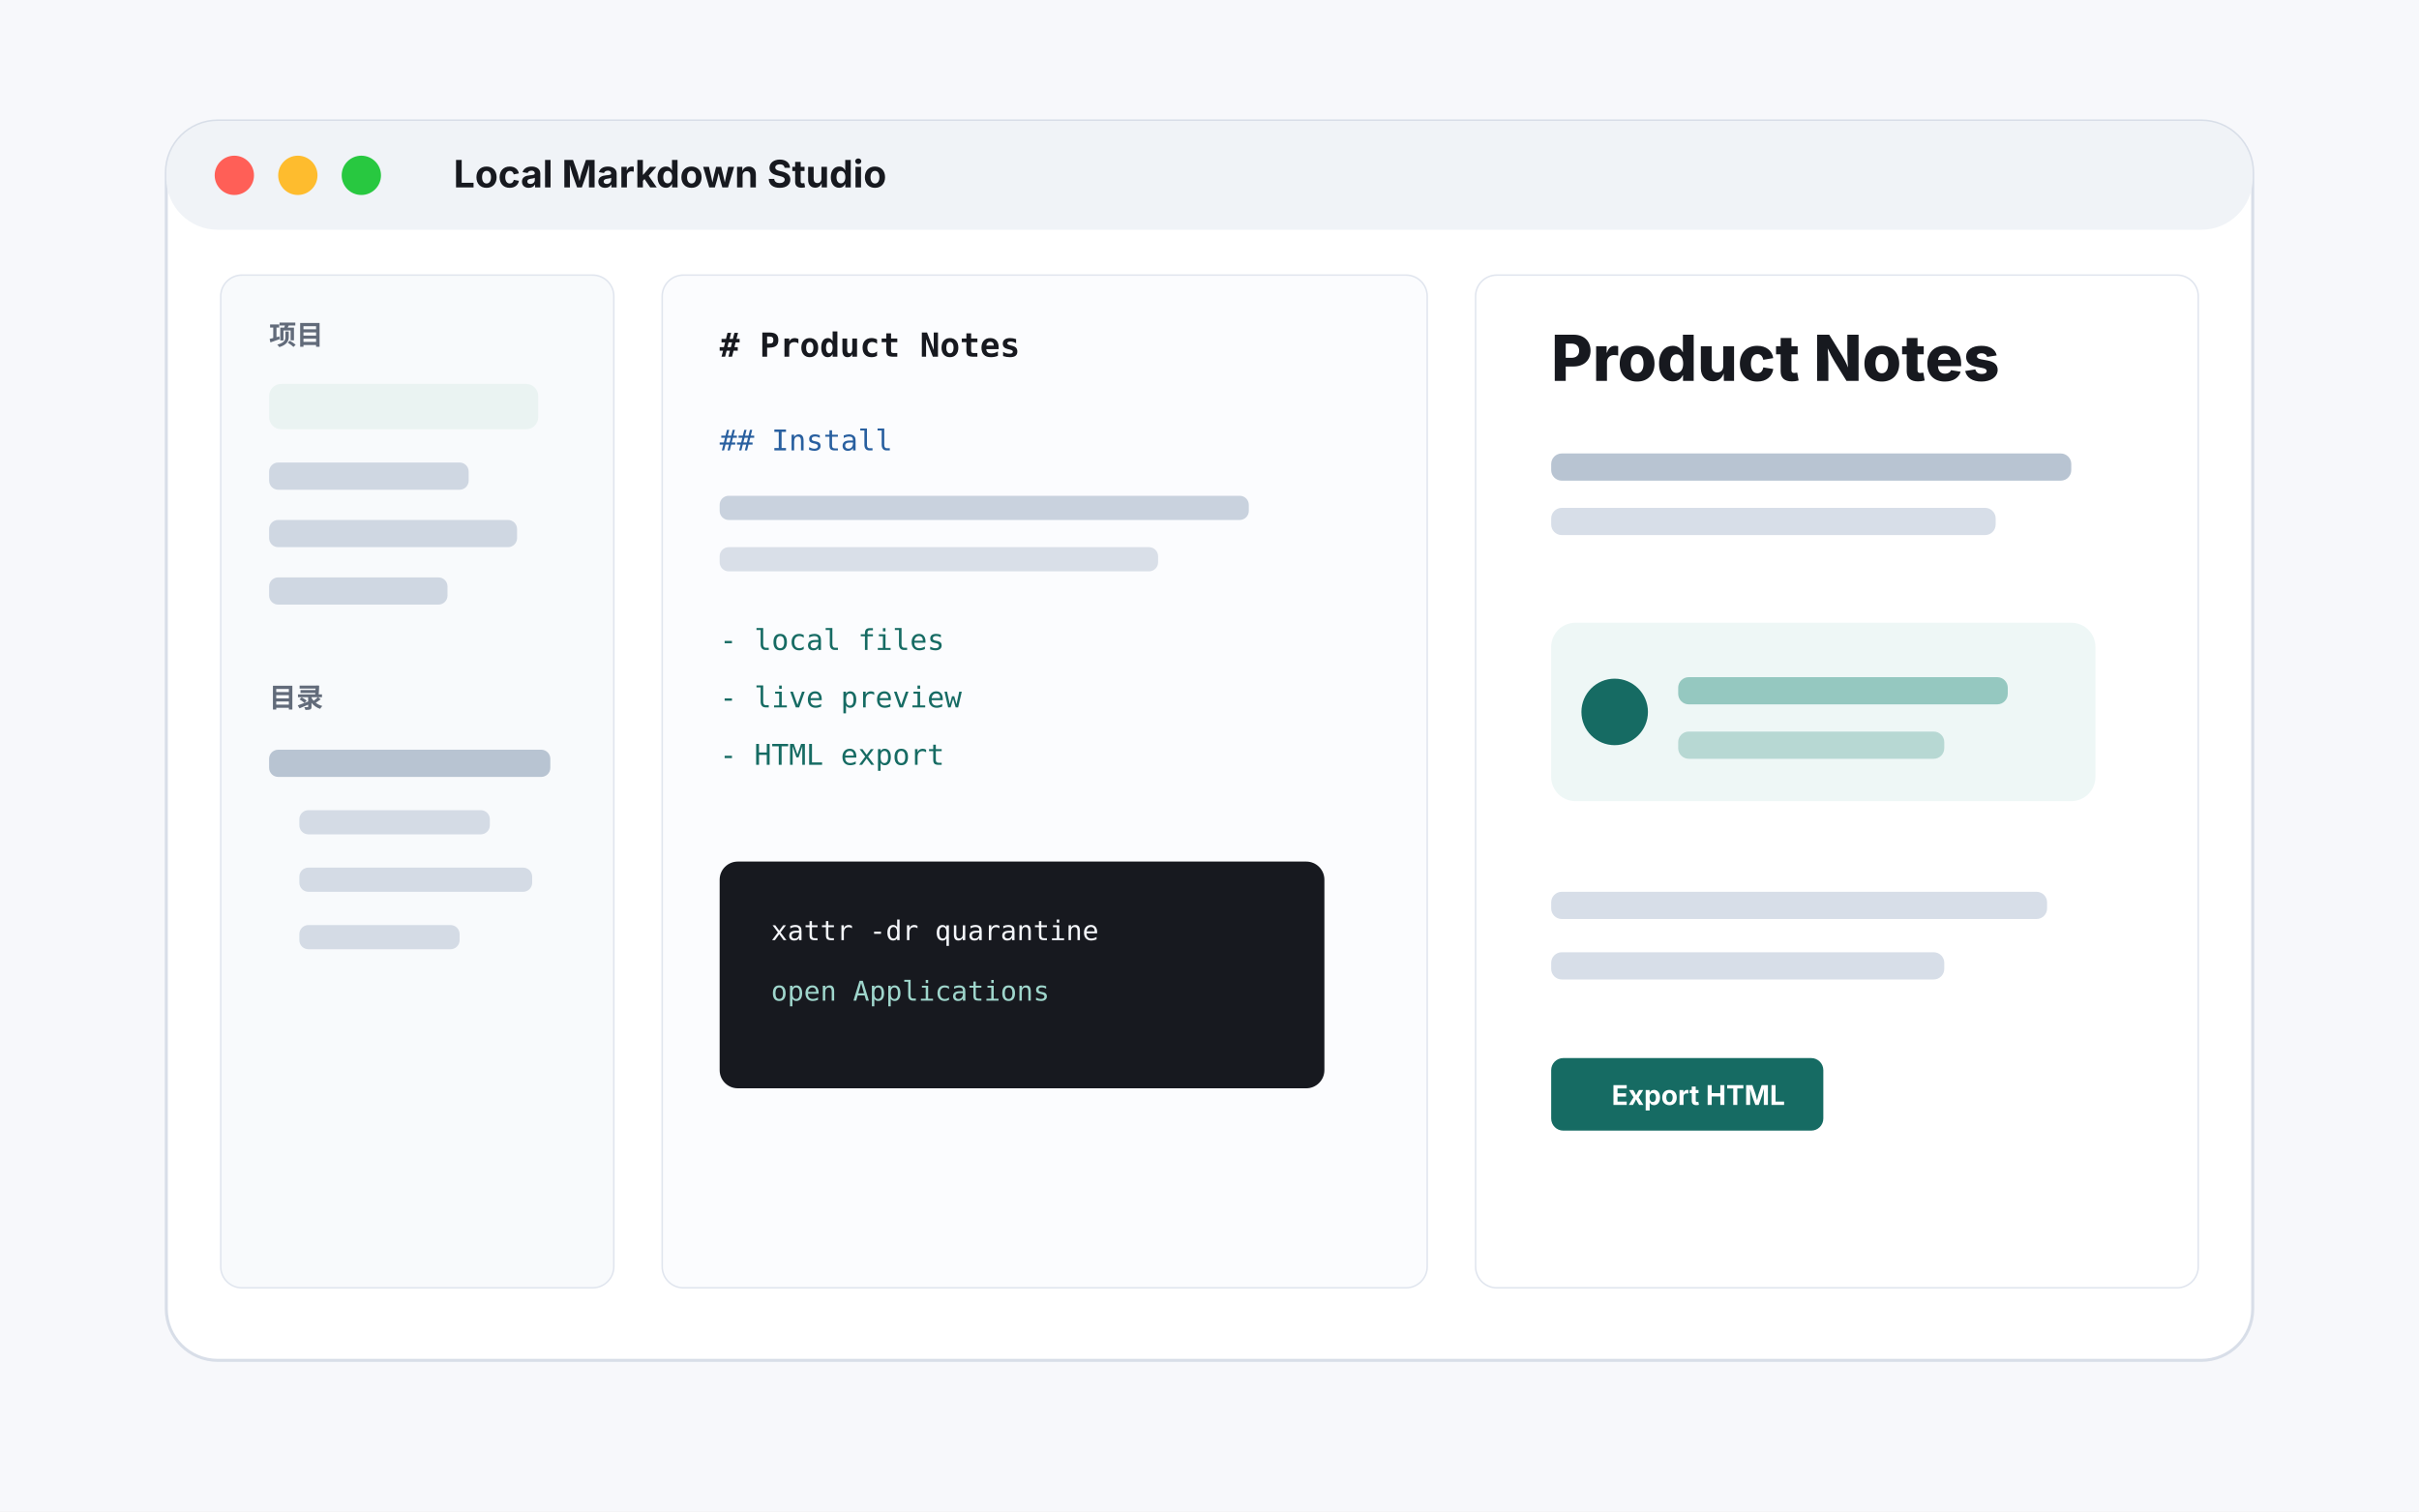
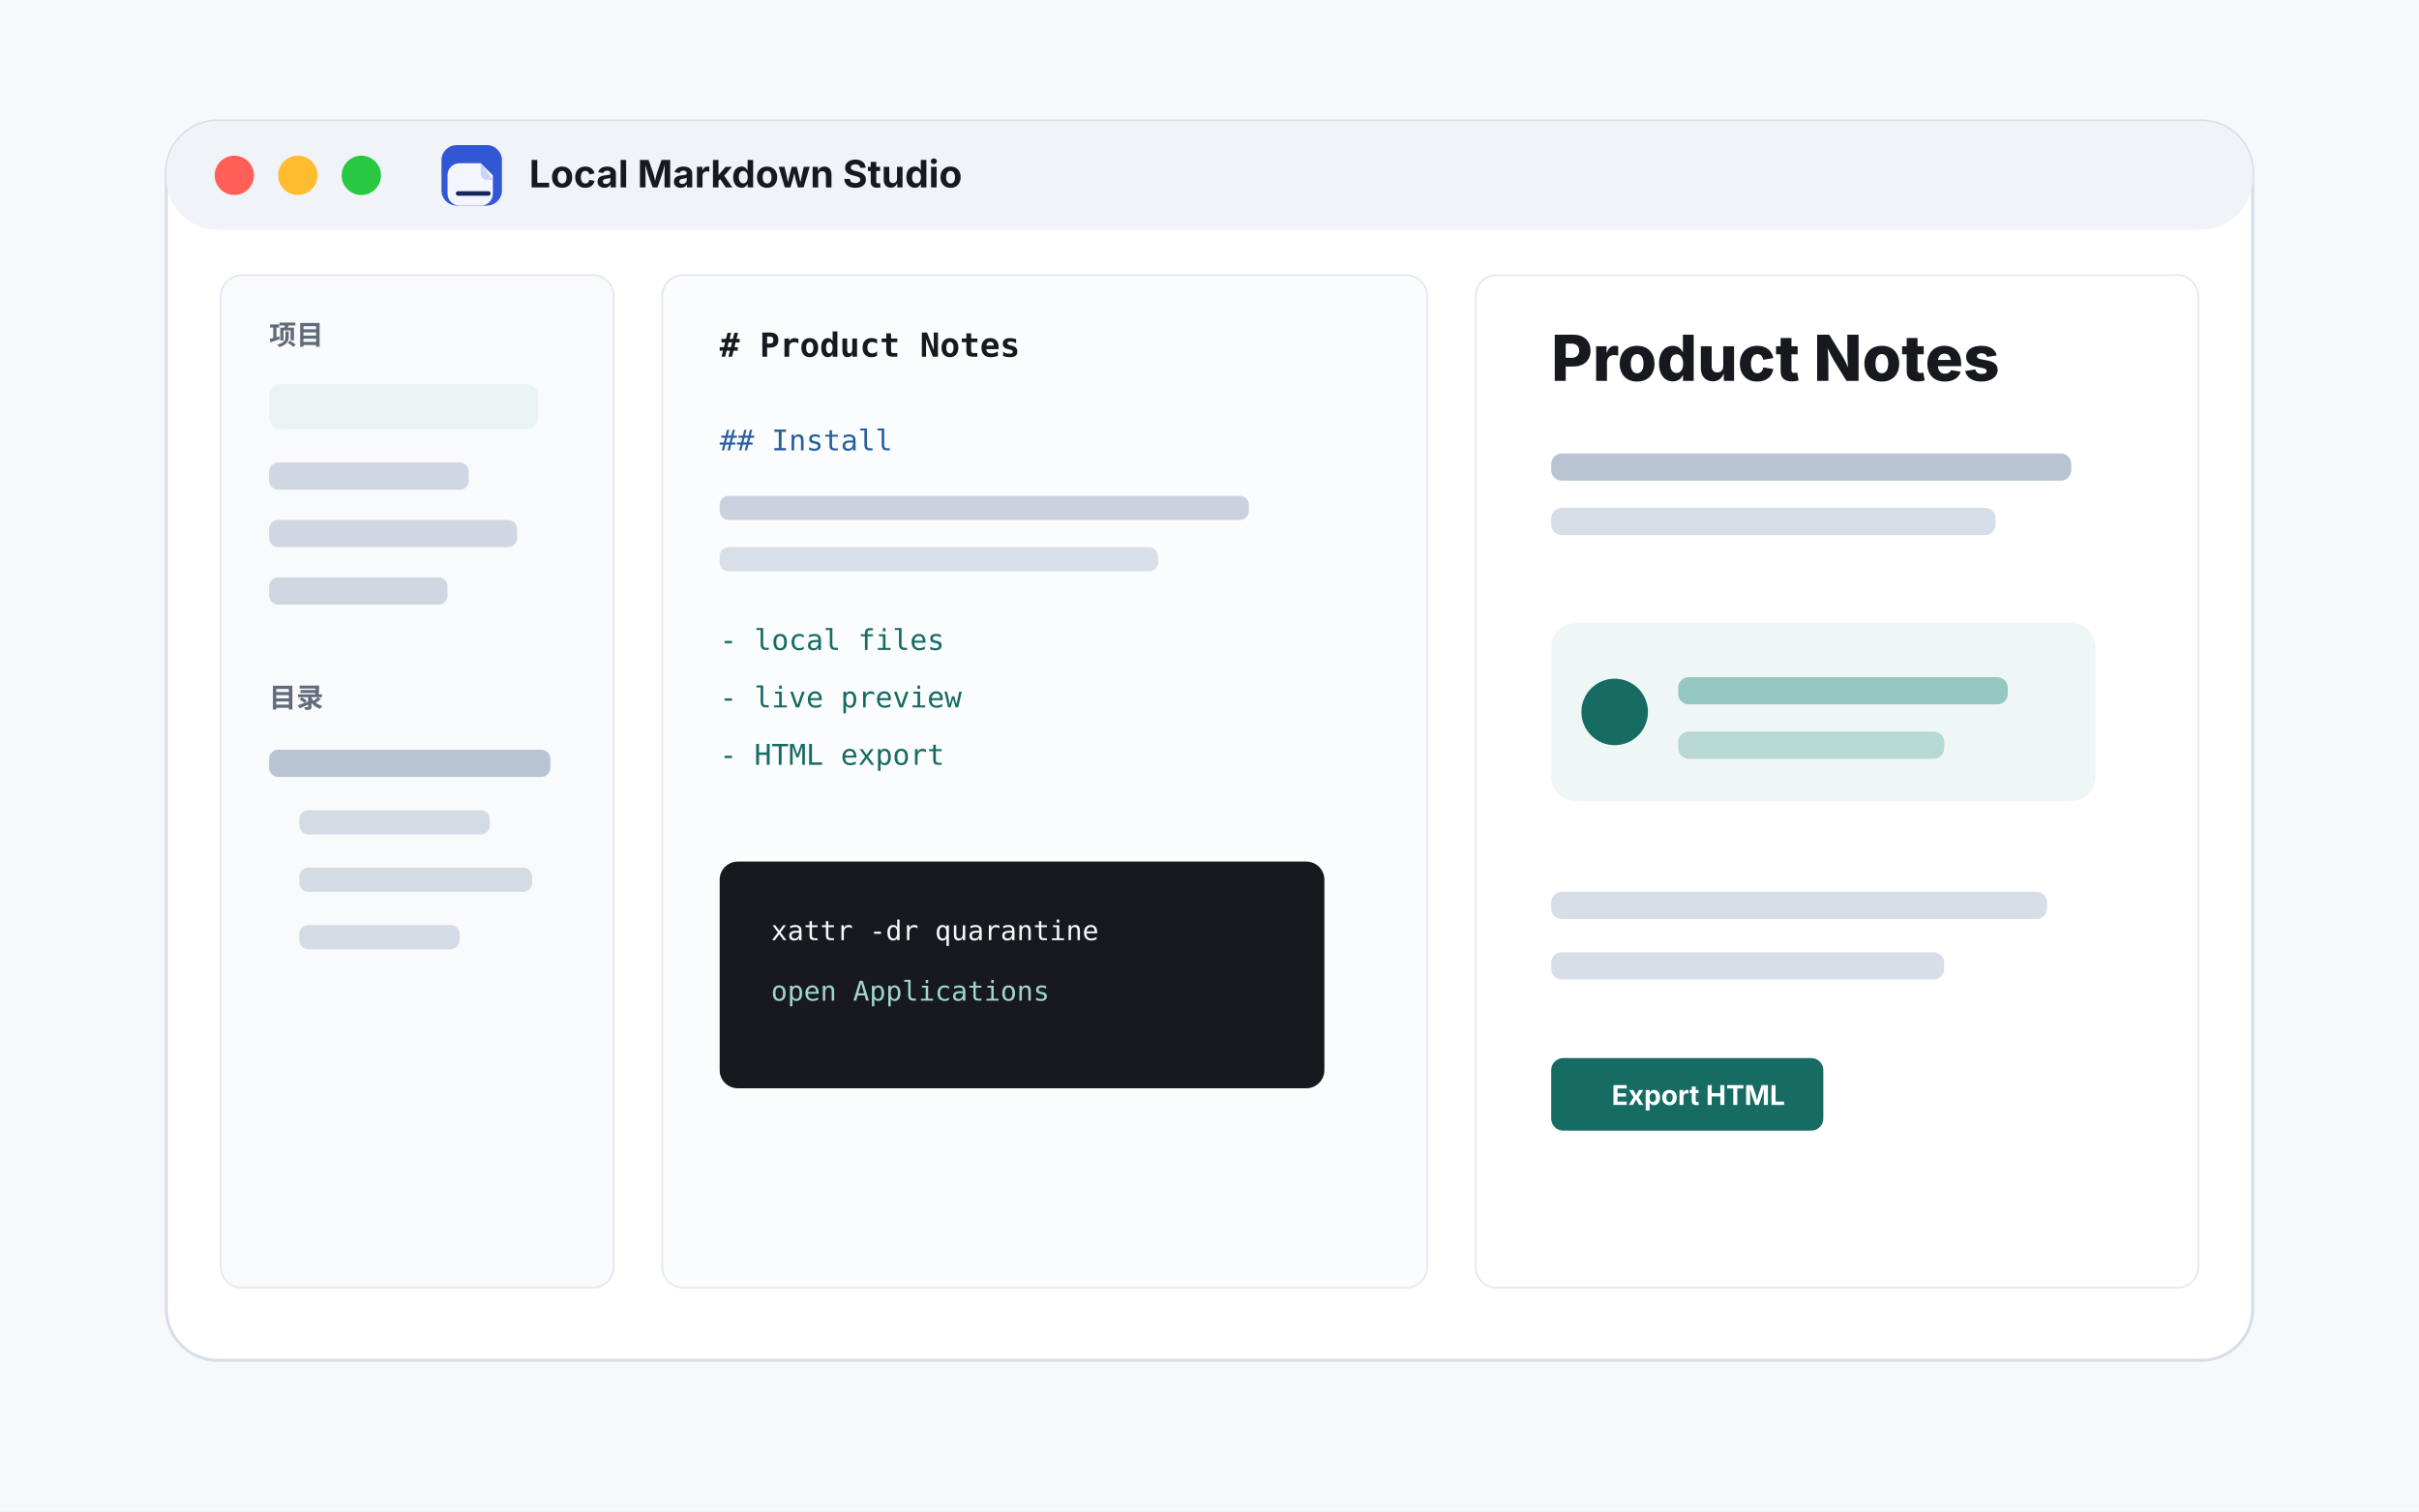
<svg xmlns="http://www.w3.org/2000/svg" width="1600" height="1000" viewBox="0 0 1600 1000">
  <rect width="1600" height="1000" fill="#f7f8fb" />
  <rect x="110" y="80" width="1380" height="820" rx="34" fill="#ffffff" stroke="#d8dee8" stroke-width="2" />
  <rect x="110" y="80" width="1380" height="72" rx="34" fill="#f0f3f7" />
  <circle cx="155" cy="116" r="13" fill="#ff5f57" />
  <circle cx="197" cy="116" r="13" fill="#febc2e" />
  <circle cx="239" cy="116" r="13" fill="#28c840" />
-   <text x="300" y="124" fill="#17191f" font-family="Inter, -apple-system, BlinkMacSystemFont, Segoe UI, sans-serif" font-size="25" font-weight="700">Local Markdown Studio</text>
+   <rect x="292" y="96" width="40" height="40" rx="10" fill="#3157d5" />
+   <path d="M304 108h14l8 8v12c0 5-4 8-8 8h-14c-5 0-8-4-8-8v-12c0-5 4-8 8-8Z" fill="#f3f6ff" />
+   <path d="M318 108v7c0 2 2 4 4 4h4" fill="#c9d3ff" />
+   <path d="M303 128h20" stroke="#17245f" stroke-width="3" stroke-linecap="round" />
+   <text x="350" y="124" fill="#17191f" font-family="Inter, -apple-system, BlinkMacSystemFont, Segoe UI, sans-serif" font-size="25" font-weight="700">Local Markdown Studio</text>
  <rect x="146" y="182" width="260" height="670" rx="14" fill="#f8fafc" stroke="#e0e5ee" />
  <text x="178" y="228" fill="#626b7a" font-family="Inter, -apple-system, BlinkMacSystemFont, Segoe UI, sans-serif" font-size="18" font-weight="700">项目</text>
  <rect x="178" y="254" width="178" height="30" rx="8" fill="#eaf3f2" />
  <rect x="178" y="306" width="132" height="18" rx="6" fill="#cfd7e2" />
  <rect x="178" y="344" width="164" height="18" rx="6" fill="#cfd7e2" />
  <rect x="178" y="382" width="118" height="18" rx="6" fill="#cfd7e2" />
  <text x="178" y="468" fill="#626b7a" font-family="Inter, -apple-system, BlinkMacSystemFont, Segoe UI, sans-serif" font-size="18" font-weight="700">目录</text>
  <rect x="178" y="496" width="186" height="18" rx="6" fill="#b8c4d2" />
  <rect x="198" y="536" width="126" height="16" rx="6" fill="#d4dbe5" />
  <rect x="198" y="574" width="154" height="16" rx="6" fill="#d4dbe5" />
  <rect x="198" y="612" width="106" height="16" rx="6" fill="#d4dbe5" />
  <rect x="438" y="182" width="506" height="670" rx="14" fill="#fbfcfe" stroke="#e0e5ee" />
  <text x="476" y="236" fill="#17191f" font-family="ui-monospace, SFMono-Regular, Menlo, Monaco, Consolas, monospace" font-size="22" font-weight="700"># Product Notes</text>
  <text x="476" y="298" fill="#285f9f" font-family="ui-monospace, SFMono-Regular, Menlo, Monaco, Consolas, monospace" font-size="19">## Install</text>
  <rect x="476" y="328" width="350" height="16" rx="6" fill="#c9d2de" />
  <rect x="476" y="362" width="290" height="16" rx="6" fill="#d9dfe8" />
  <text x="476" y="430" fill="#166b63" font-family="ui-monospace, SFMono-Regular, Menlo, Monaco, Consolas, monospace" font-size="19">- local files</text>
  <text x="476" y="468" fill="#166b63" font-family="ui-monospace, SFMono-Regular, Menlo, Monaco, Consolas, monospace" font-size="19">- live preview</text>
  <text x="476" y="506" fill="#166b63" font-family="ui-monospace, SFMono-Regular, Menlo, Monaco, Consolas, monospace" font-size="19">- HTML export</text>
  <rect x="476" y="570" width="400" height="150" rx="12" fill="#17191f" />
  <text x="510" y="622" fill="#f5f7fb" font-family="ui-monospace, SFMono-Regular, Menlo, Monaco, Consolas, monospace" font-size="18">xattr -dr quarantine</text>
  <text x="510" y="662" fill="#9fd6cc" font-family="ui-monospace, SFMono-Regular, Menlo, Monaco, Consolas, monospace" font-size="18">open Applications</text>
  <rect x="976" y="182" width="478" height="670" rx="14" fill="#ffffff" stroke="#e0e5ee" />
  <text x="1026" y="252" fill="#17191f" font-family="Inter, -apple-system, BlinkMacSystemFont, Segoe UI, sans-serif" font-size="42" font-weight="760">Product Notes</text>
  <rect x="1026" y="300" width="344" height="18" rx="7" fill="#b8c4d2" />
  <rect x="1026" y="336" width="294" height="18" rx="7" fill="#d7dee8" />
  <rect x="1026" y="412" width="360" height="118" rx="16" fill="#eef7f6" />
  <circle cx="1068" cy="471" r="22" fill="#166b63" />
  <rect x="1110" y="448" width="218" height="18" rx="7" fill="#95c8c0" />
  <rect x="1110" y="484" width="176" height="18" rx="7" fill="#b7d8d3" />
  <rect x="1026" y="590" width="328" height="18" rx="7" fill="#d7dee8" />
  <rect x="1026" y="630" width="260" height="18" rx="7" fill="#d7dee8" />
  <rect x="1026" y="700" width="180" height="48" rx="8" fill="#166b63" />
  <text x="1066" y="731" fill="#ffffff" font-family="Inter, -apple-system, BlinkMacSystemFont, Segoe UI, sans-serif" font-size="18" font-weight="700">Export HTML</text>
</svg>
